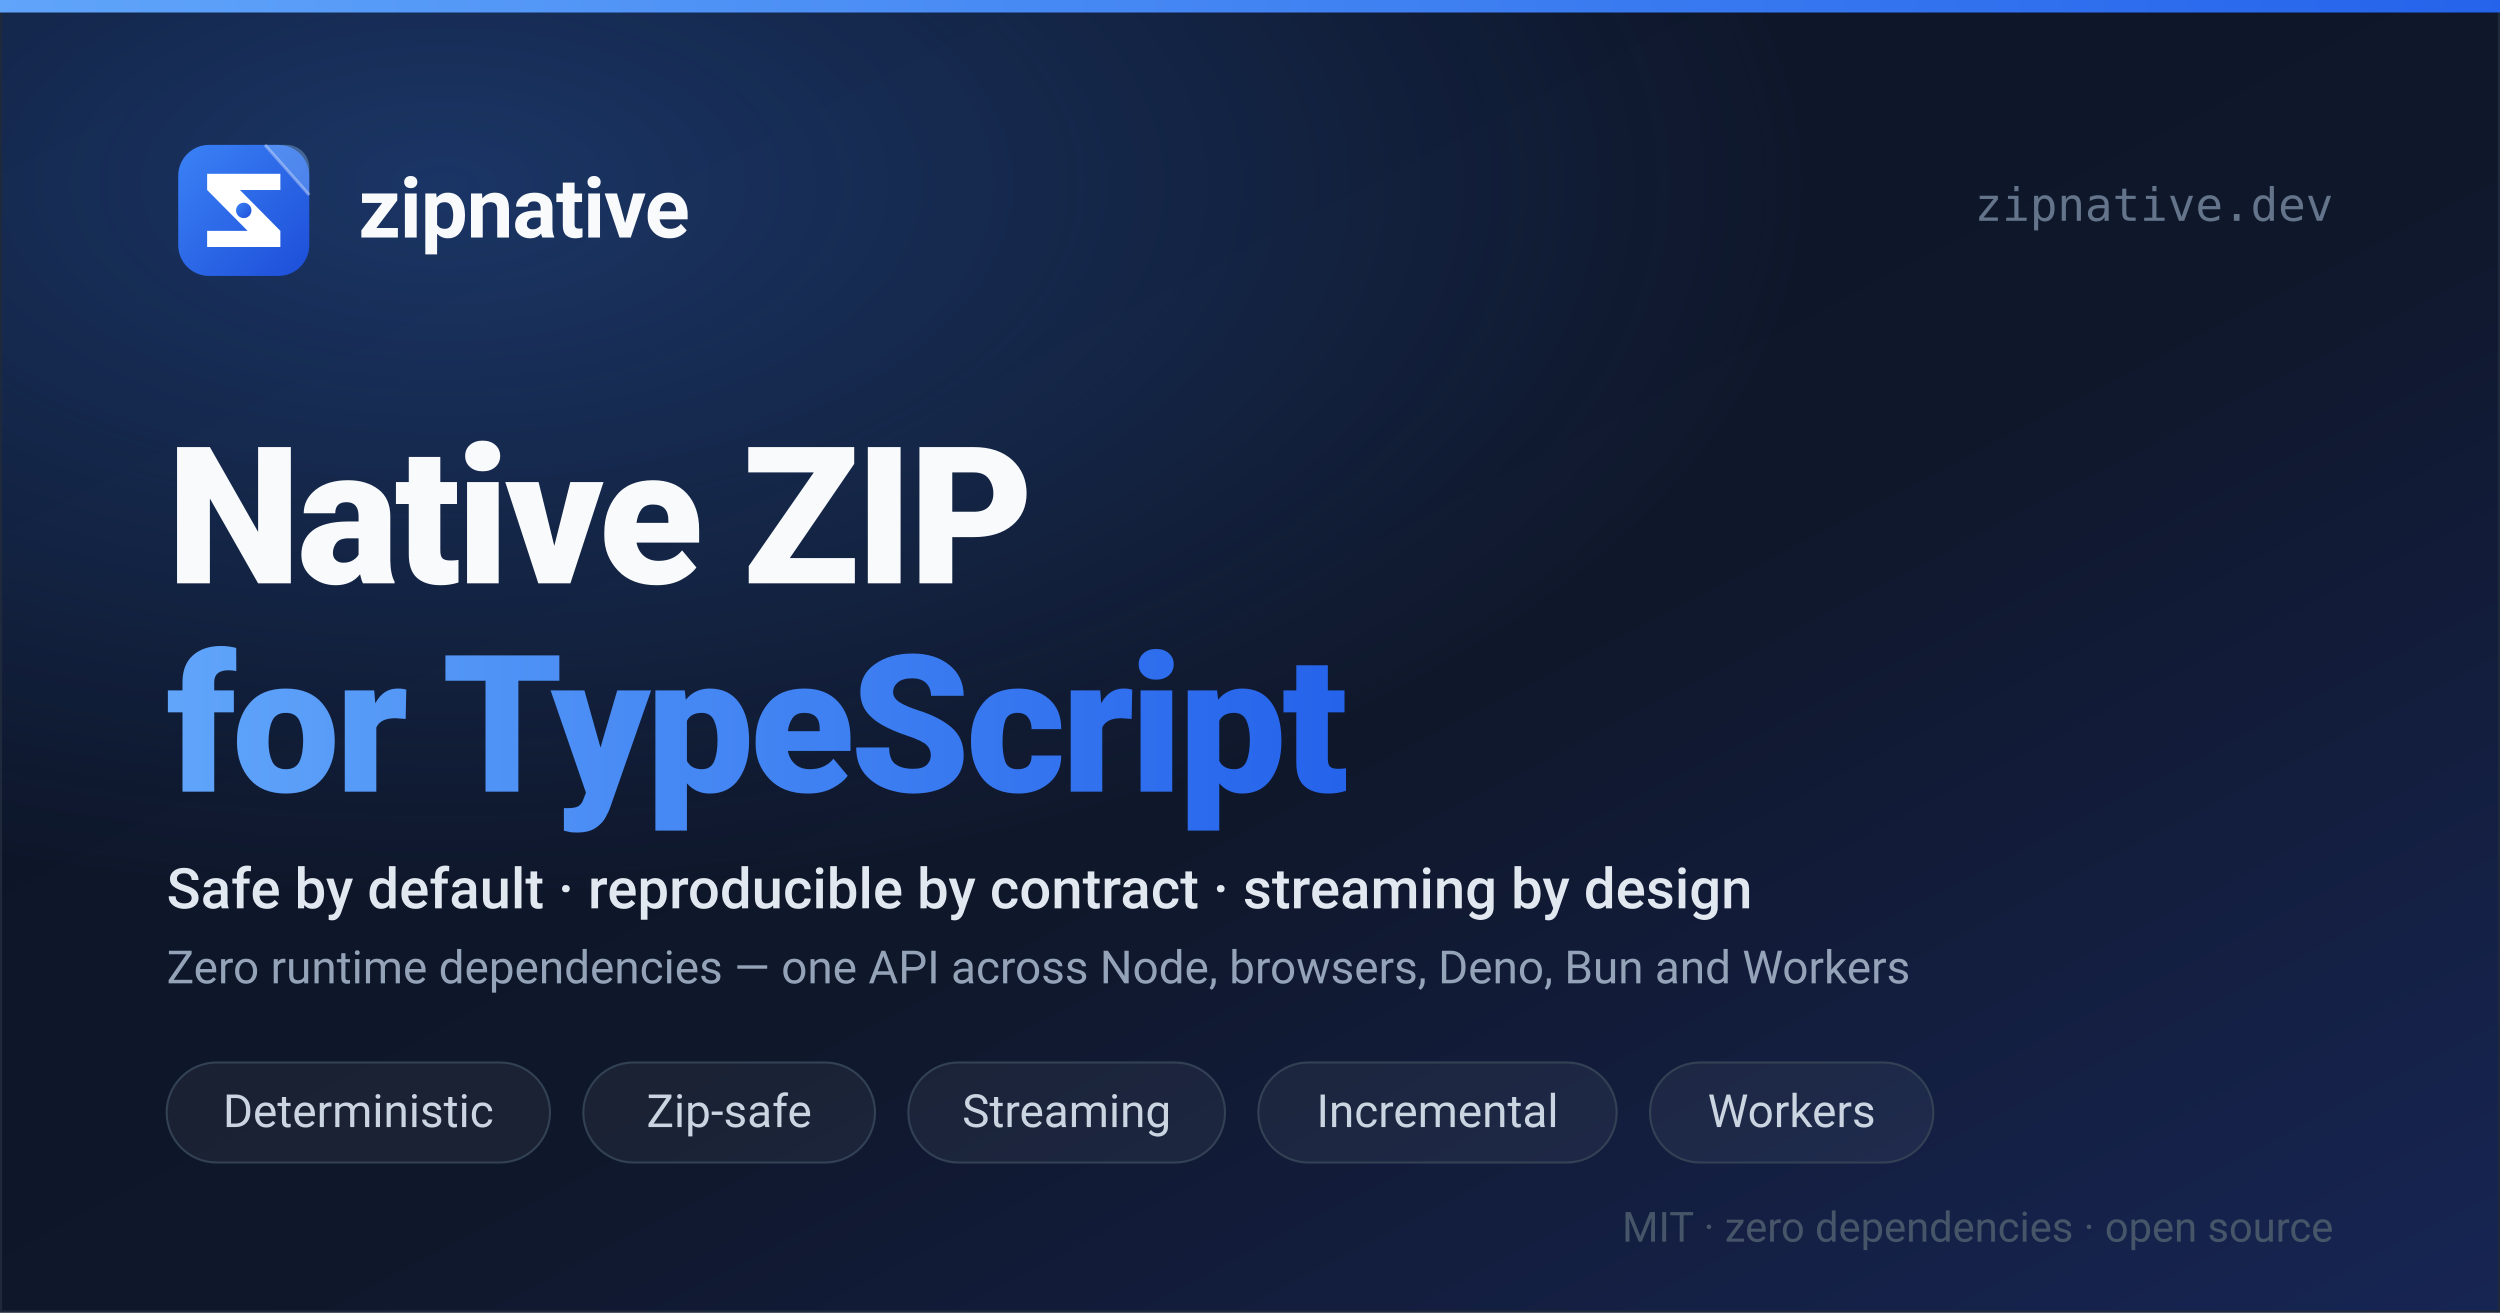
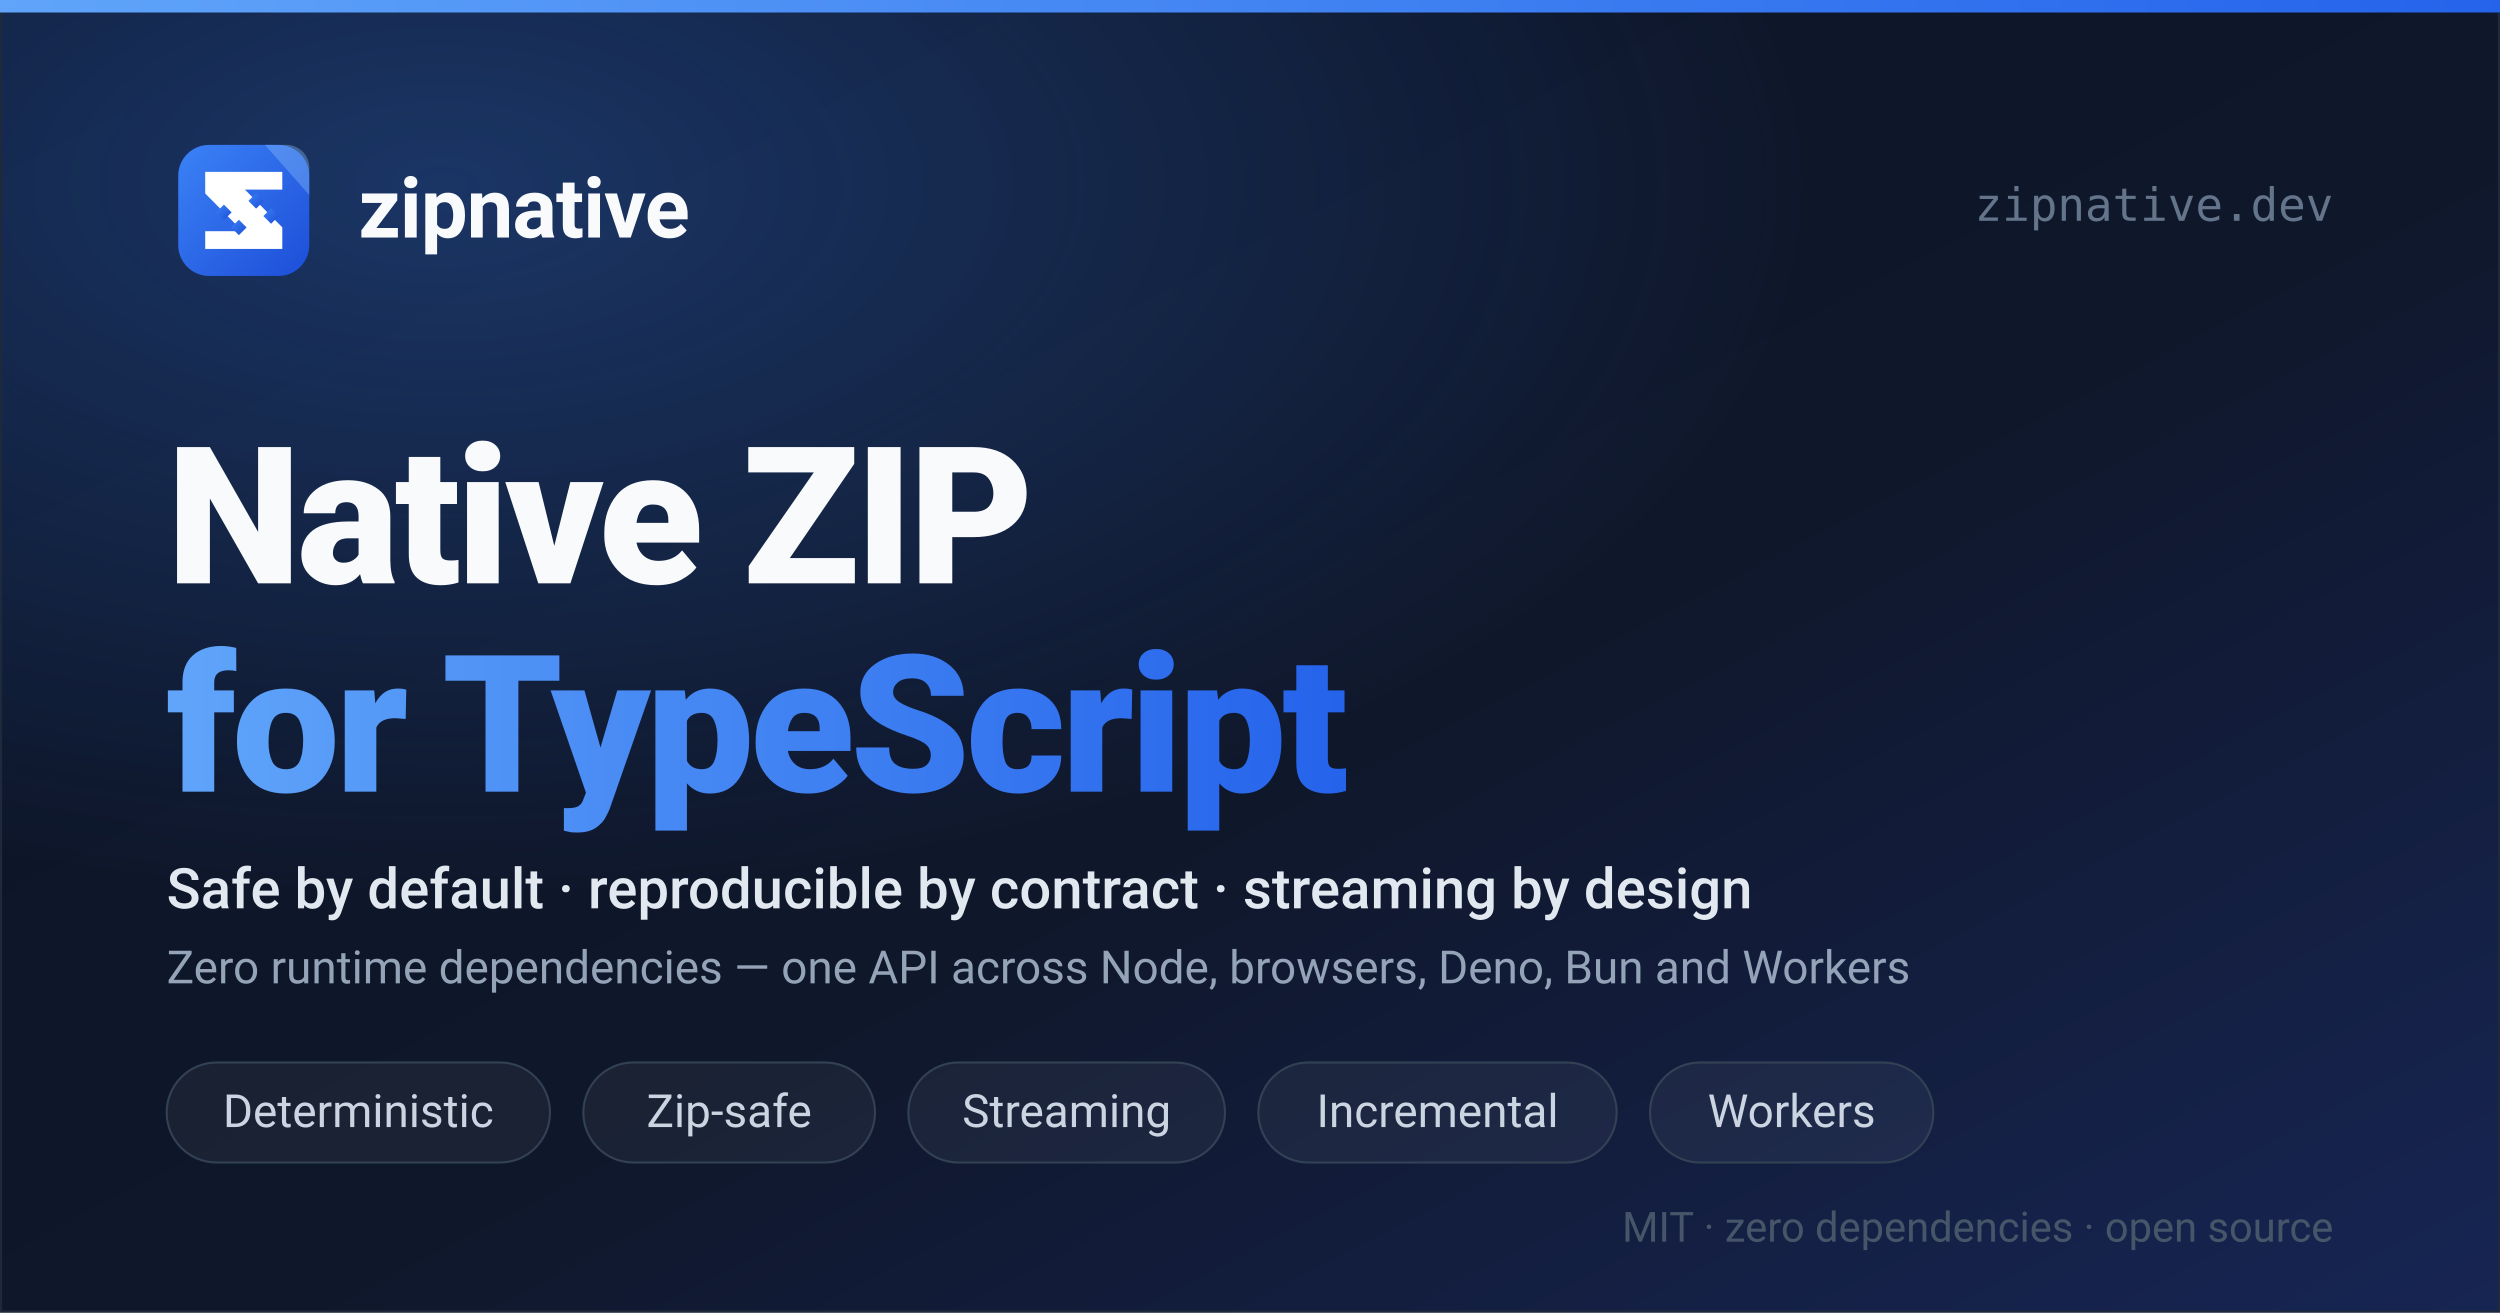
<svg xmlns="http://www.w3.org/2000/svg" width="1200" height="630" viewBox="0 0 1200 630">
  <defs>
    <linearGradient id="bg" x1="0" y1="0" x2="1" y2="1">
      <stop offset="0%" stop-color="#0b1326" />
      <stop offset="55%" stop-color="#0f172a" />
      <stop offset="100%" stop-color="#172554" />
    </linearGradient>
    <radialGradient id="glow" cx="18%" cy="14%" r="55%">
      <stop offset="0%" stop-color="#3b82f6" stop-opacity="0.30" />
      <stop offset="100%" stop-color="#3b82f6" stop-opacity="0" />
    </radialGradient>
    <linearGradient id="accent" x1="0" y1="0" x2="1" y2="0">
      <stop offset="0%" stop-color="#60a5fa" />
      <stop offset="100%" stop-color="#2563eb" />
    </linearGradient>
    <linearGradient id="logo-grad" x1="0" y1="0" x2="1" y2="1">
      <stop offset="0%" stop-color="#3B82F6" />
      <stop offset="100%" stop-color="#1D4ED8" />
    </linearGradient>
  </defs>
  <rect width="1200" height="630" fill="url(#bg)" />
  <rect width="1200" height="630" fill="url(#glow)" />
  <rect x="0.5" y="0.5" width="1199" height="629" fill="none" stroke="#1e293b" />
  <rect x="0" y="0" width="1200" height="6" fill="url(#accent)" />
  <g transform="translate(80, 64)">
    <g transform="scale(1.85)">
      <rect x="3" y="3" width="34" height="34" rx="8" fill="url(#logo-grad)" />
      <path d="M25.5 3h5a6 6 0 0 1 6.5 6.5V16L25.5 3z" fill="#93C5FD" opacity="0.35" />
-       <path d="M25.5 3L37 16" stroke="#ffffff" stroke-width="0.8" opacity="0.35" fill="none" />
-       <path d="M10.5 10.5h19v4.2H19l10.5 10.6v4.2h-19v-4.2H21L10.5 14.7z" fill="#ffffff" />
-       <circle cx="20" cy="20" r="2" fill="url(#logo-grad)" />
+       <path d="M10 10h20v4.6H20.3L30 24.4V30H10v-4.6h9.7L10 15.6z" fill="#ffffff" />
+       <g fill="url(#logo-grad)">
+         <path d="M21.21 17.54l2-2 2 2-2 2z" />
+         <path d="M25.09 21.46l2-2 2 2-2 2z" />
+         <path d="M12.85 20.5l2-2 2 2-2 2z" />
+         <path d="M16.73 24.42l2-2 2 2-2 2z" />
+       </g>
    </g>
    <text x="92" y="50" font-family="'Segoe UI', -apple-system, BlinkMacSystemFont, Roboto, 'Helvetica Neue', Arial, sans-serif" font-size="40" font-weight="700" fill="#f8fafc" letter-spacing="-0.5">zipnative</text>
  </g>
  <text x="1120" y="106" text-anchor="end" font-family="ui-monospace, SFMono-Regular, Consolas, monospace" font-size="22" fill="#64748b">zipnative.dev</text>
  <text x="80" y="280" font-family="'Segoe UI', -apple-system, BlinkMacSystemFont, Roboto, 'Helvetica Neue', Arial, sans-serif" font-size="92" font-weight="800" fill="#f8fafc" letter-spacing="-2">Native ZIP</text>
  <text x="80" y="380" font-family="'Segoe UI', -apple-system, BlinkMacSystemFont, Roboto, 'Helvetica Neue', Arial, sans-serif" font-size="92" font-weight="800" fill="url(#accent)" letter-spacing="-2">for TypeScript</text>
  <text x="80" y="436" font-family="'Segoe UI', -apple-system, BlinkMacSystemFont, Roboto, 'Helvetica Neue', Arial, sans-serif" font-size="27" font-weight="500" fill="#e2e8f0">Safe by default · reproducible by contract · streaming by design</text>
  <text x="80" y="472" font-family="'Segoe UI', -apple-system, BlinkMacSystemFont, Roboto, 'Helvetica Neue', Arial, sans-serif" font-size="22" fill="#94a3b8">Zero runtime dependencies — one API across Node, browsers, Deno, Bun and Workers</text>
  <g font-family="'Segoe UI', -apple-system, BlinkMacSystemFont, Roboto, 'Helvetica Neue', Arial, sans-serif" font-size="22" fill="#cbd5e1" text-anchor="middle">
    <rect x="80" y="510" width="184" height="48" rx="24" fill="#ffffff" fill-opacity="0.05" stroke="#334155" />
    <text x="172" y="541">Deterministic</text>
    <rect x="280" y="510" width="140" height="48" rx="24" fill="#ffffff" fill-opacity="0.05" stroke="#334155" />
    <text x="350" y="541">Zip-safe</text>
    <rect x="436" y="510" width="152" height="48" rx="24" fill="#ffffff" fill-opacity="0.05" stroke="#334155" />
    <text x="512" y="541">Streaming</text>
    <rect x="604" y="510" width="172" height="48" rx="24" fill="#ffffff" fill-opacity="0.05" stroke="#334155" />
    <text x="690" y="541">Incremental</text>
    <rect x="792" y="510" width="136" height="48" rx="24" fill="#ffffff" fill-opacity="0.05" stroke="#334155" />
    <text x="860" y="541">Workers</text>
  </g>
  <text x="1120" y="596" text-anchor="end" font-family="'Segoe UI', -apple-system, BlinkMacSystemFont, Roboto, 'Helvetica Neue', Arial, sans-serif" font-size="20" fill="#475569">MIT · zero dependencies · open source</text>
</svg>
